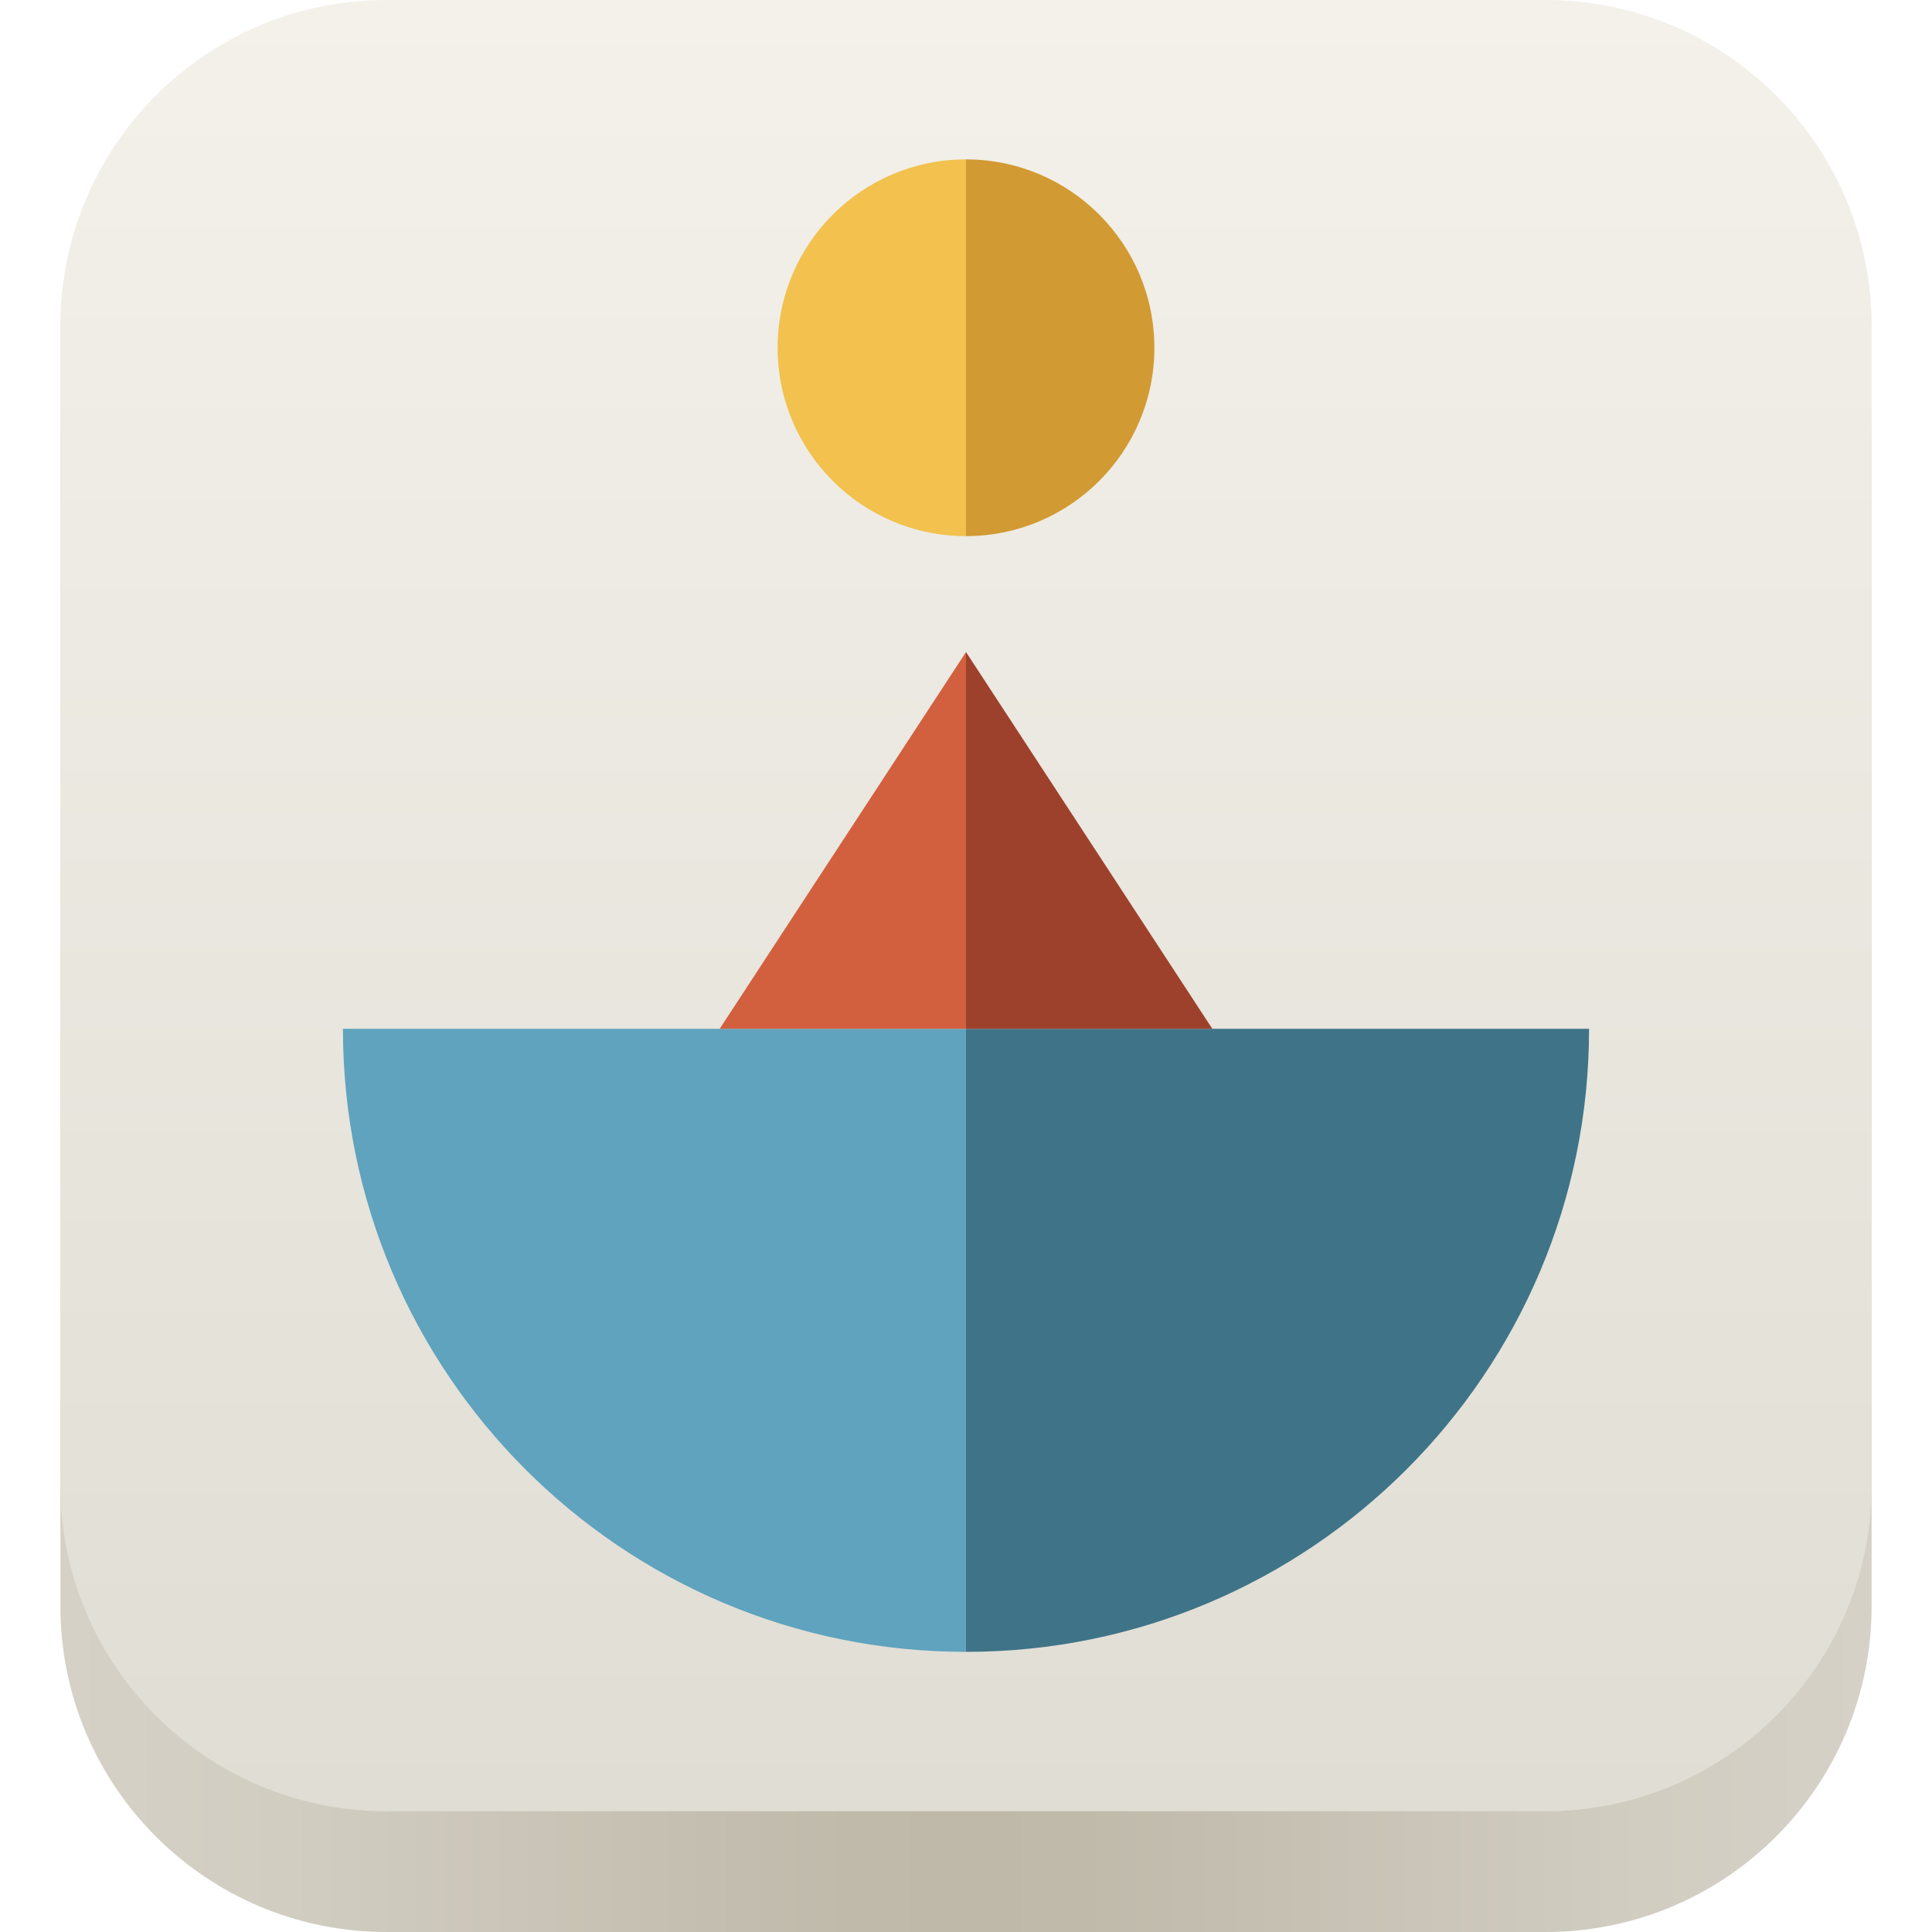
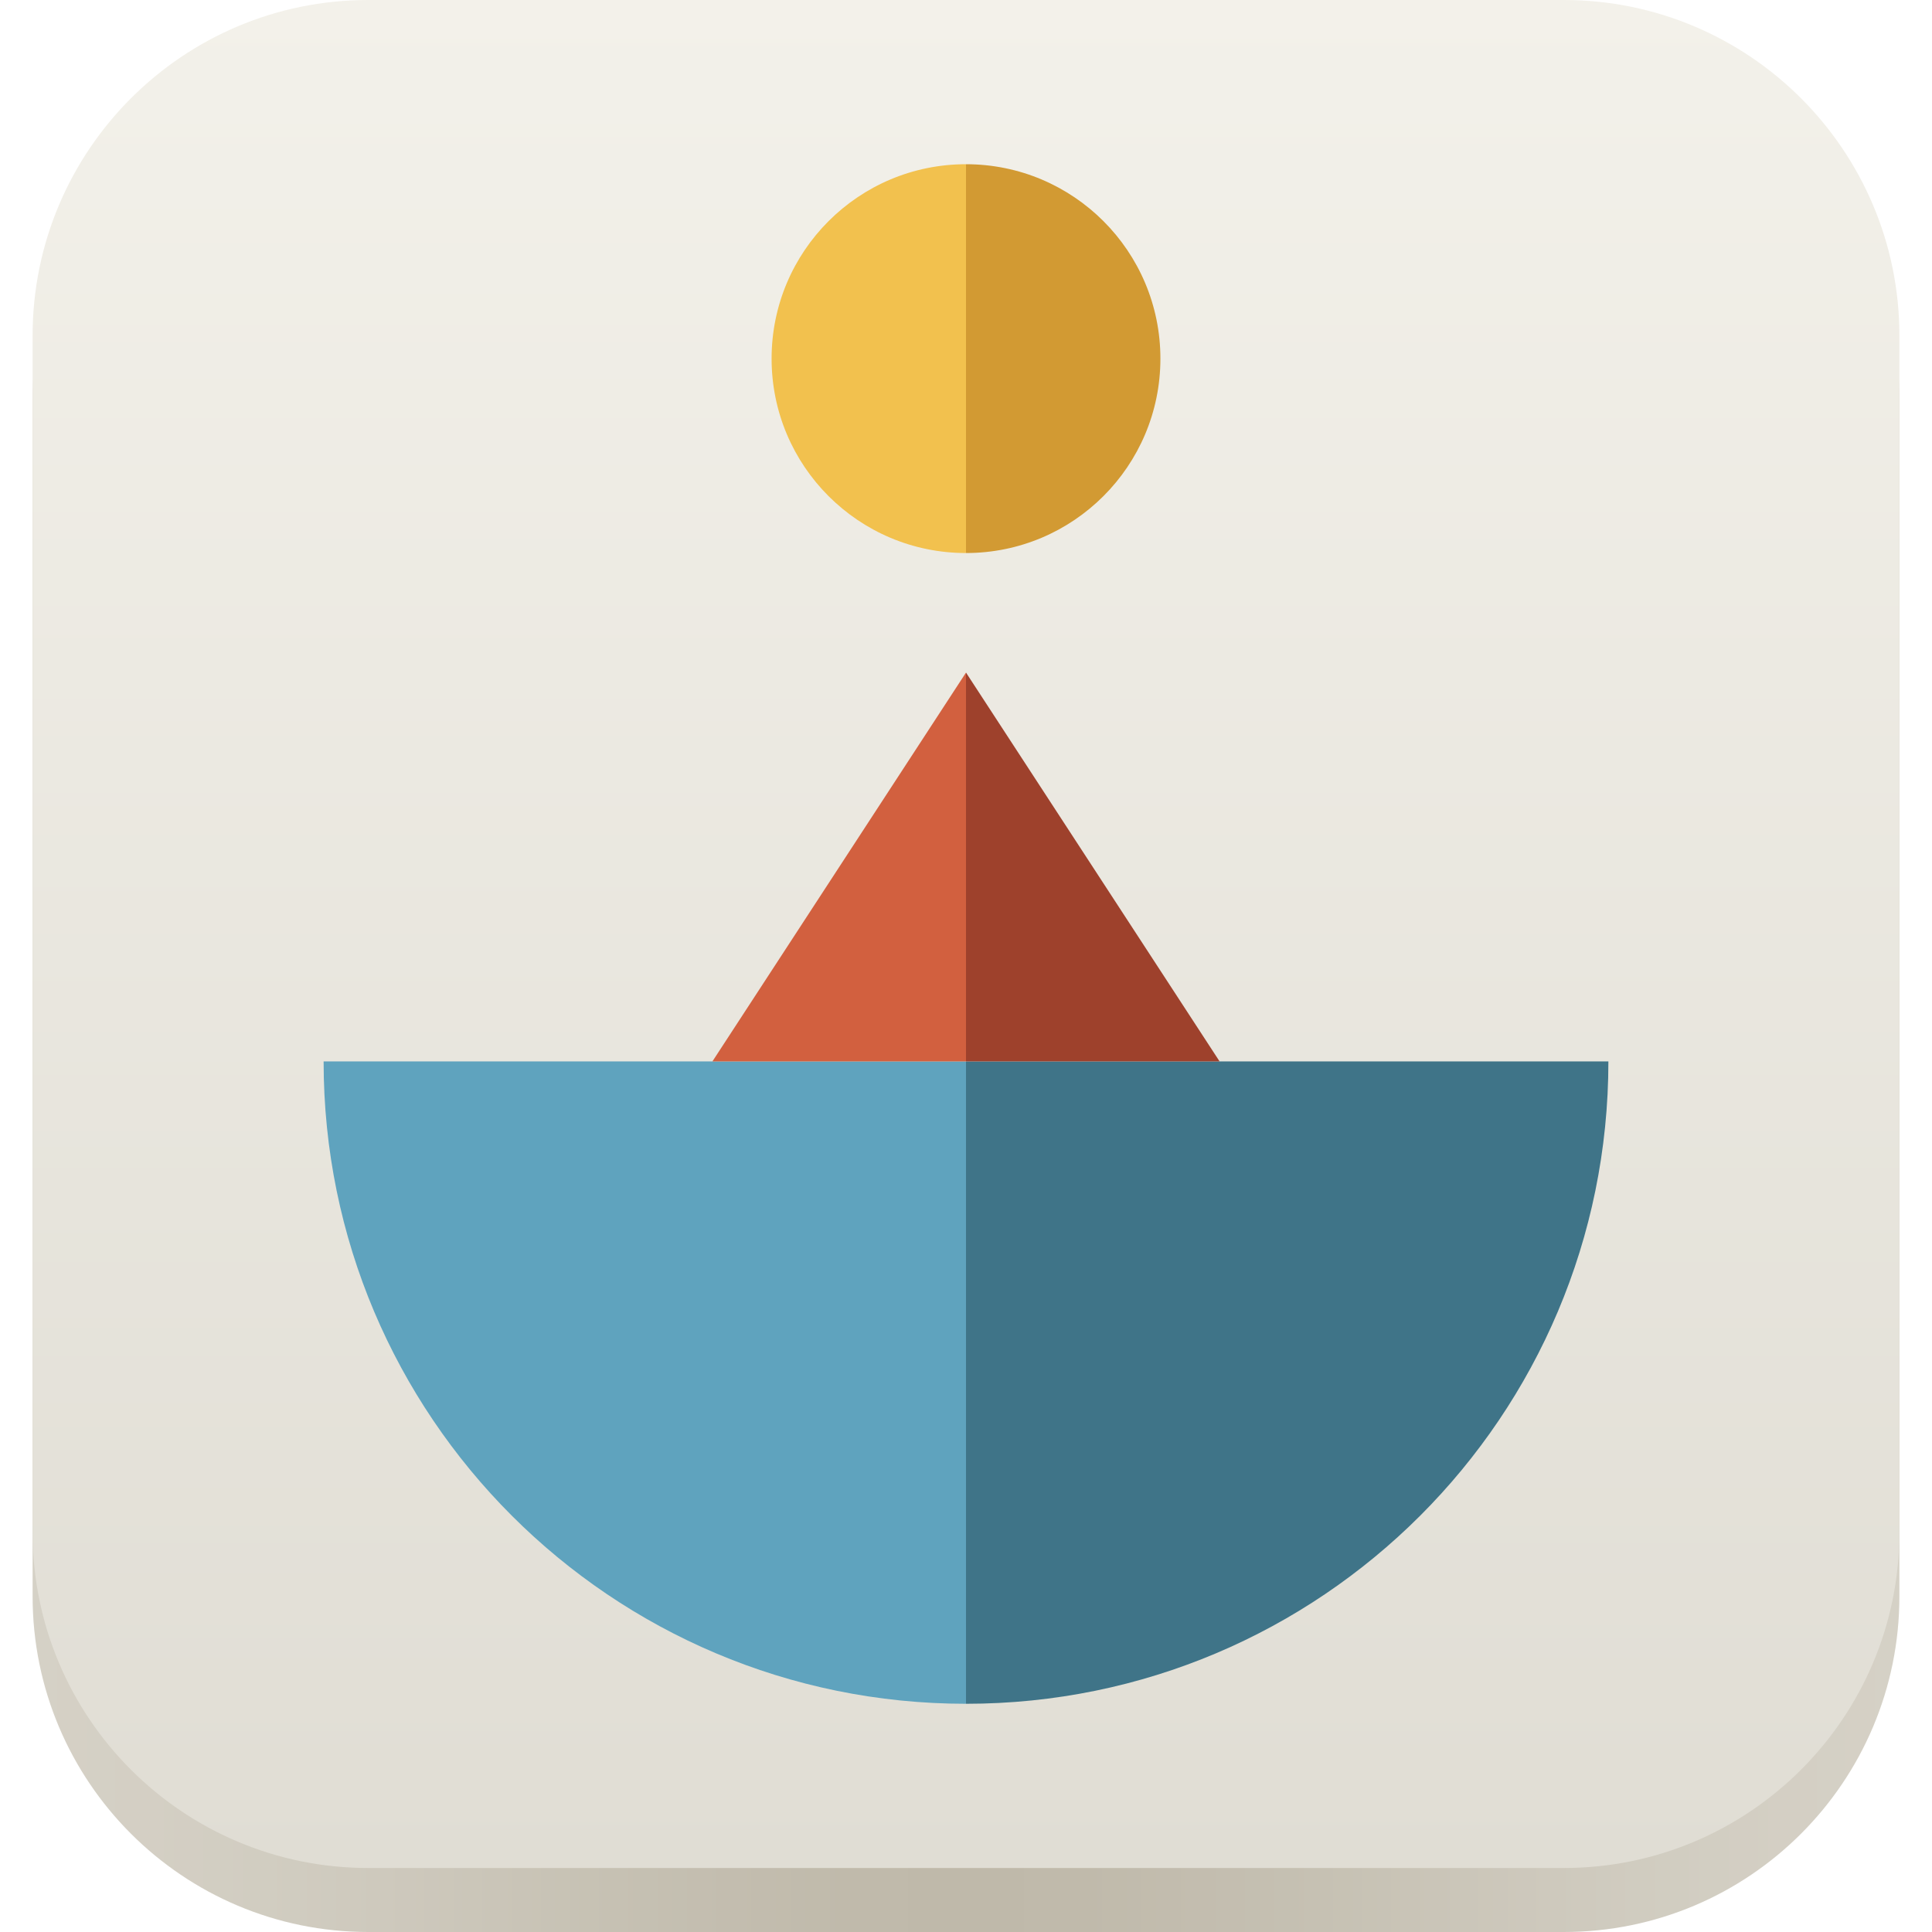
<svg xmlns="http://www.w3.org/2000/svg" width="16" height="16" viewBox="0 0 16 16">
  <defs>
    <linearGradient id="sfumatura-tela" x1="0" y1="0" x2="0" y2="1">
      <stop offset="0" stop-color="#f3f1ea" />
      <stop offset="1" stop-color="#e0ddd4" />
    </linearGradient>
    <linearGradient id="sfumatura-fianco" x1="0" y1="0" x2="1" y2="0">
      <stop offset="0" stop-color="#d5d1c6" />
      <stop offset="0.062" stop-color="#d4cfc4" />
      <stop offset="0.125" stop-color="#d1cdc1" />
      <stop offset="0.188" stop-color="#cec9bd" />
      <stop offset="0.25" stop-color="#cac5b8" />
      <stop offset="0.312" stop-color="#c6c1b3" />
      <stop offset="0.375" stop-color="#c3bdaf" />
      <stop offset="0.438" stop-color="#c0baab" />
      <stop offset="0.5" stop-color="#bfb9aa" />
      <stop offset="0.562" stop-color="#c0baab" />
      <stop offset="0.625" stop-color="#c3bdaf" />
      <stop offset="0.688" stop-color="#c6c1b3" />
      <stop offset="0.75" stop-color="#cac5b8" />
      <stop offset="0.812" stop-color="#cec9bd" />
      <stop offset="0.875" stop-color="#d1cdc1" />
      <stop offset="0.938" stop-color="#d4cfc4" />
      <stop offset="1" stop-color="#d5d1c6" />
    </linearGradient>
  </defs>
-   <path fill="url(#sfumatura-fianco)" d="M 3.2 1 H 12.8 A 2.7 2.7 0 0 1 15.5 3.7 V 13.3 A 2.7 2.7 0 0 1 12.8 16 H 3.2 A 2.7 2.7 0 0 1 0.5 13.3 V 3.7 A 2.7 2.7 0 0 1 3.2 1 Z" />
-   <path fill="url(#sfumatura-tela)" d="M 3.2 0 H 12.8 A 2.7 2.7 0 0 1 15.5 2.7 V 12.3 A 2.7 2.7 0 0 1 12.8 15 H 3.2 A 2.7 2.7 0 0 1 0.5 12.3 V 2.7 A 2.7 2.7 0 0 1 3.2 0 Z" />
-   <path fill="#5FA3BE" d="M 8 8.52 L 2.84 8.52 A 5.16 5.16 0 0 0 8 13.68 Z" />
-   <path fill="#3F7488" d="M 8 8.52 L 8 13.68 A 5.16 5.16 0 0 0 13.16 8.52 Z" />
-   <path fill="#D2603F" d="M 8 5.4 L 8 8.52 L 5.96 8.52 Z" />
-   <path fill="#9E412C" d="M 8 5.4 L 10.04 8.52 L 8 8.52 Z" />
-   <path fill="#F2C14E" d="M 8 1.32 A 1.56 1.56 0 0 0 8 4.44 Z" />
-   <path fill="#D29A33" d="M 8 1.32 A 1.56 1.56 0 0 1 8 4.44 Z" />
+   <path fill="url(#sfumatura-fianco)" d="M 3.05 0.53 H 12.95 A 2.78 2.78 0 0 1 15.73 3.31 V 13.22 A 2.78 2.78 0 0 1 12.95 16 H 3.05 A 2.78 2.78 0 0 1 0.27 13.22 V 3.31 A 2.78 2.78 0 0 1 3.05 0.53 Z" />
+   <path fill="url(#sfumatura-tela)" d="M 3.05 0 H 12.95 A 2.78 2.78 0 0 1 15.73 2.78 V 12.69 A 2.78 2.78 0 0 1 12.95 15.47 H 3.05 A 2.78 2.78 0 0 1 0.27 12.69 V 2.78 A 2.78 2.78 0 0 1 3.05 0 Z" />
+   <path fill="#5FA3BE" d="M 8 8.79 L 2.68 8.79 A 5.32 5.32 0 0 0 8 14.11 Z" />
+   <path fill="#3F7488" d="M 8 8.79 L 8 14.11 A 5.32 5.32 0 0 0 13.32 8.79 Z" />
+   <path fill="#D2603F" d="M 8 5.57 L 8 8.79 L 5.9 8.79 Z" />
+   <path fill="#9E412C" d="M 8 5.57 L 10.1 8.79 L 8 8.79 Z" />
+   <path fill="#F2C14E" d="M 8 1.36 A 1.61 1.61 0 0 0 8 4.58 Z" />
+   <path fill="#D29A33" d="M 8 1.36 A 1.61 1.61 0 0 1 8 4.58 Z" />
</svg>
